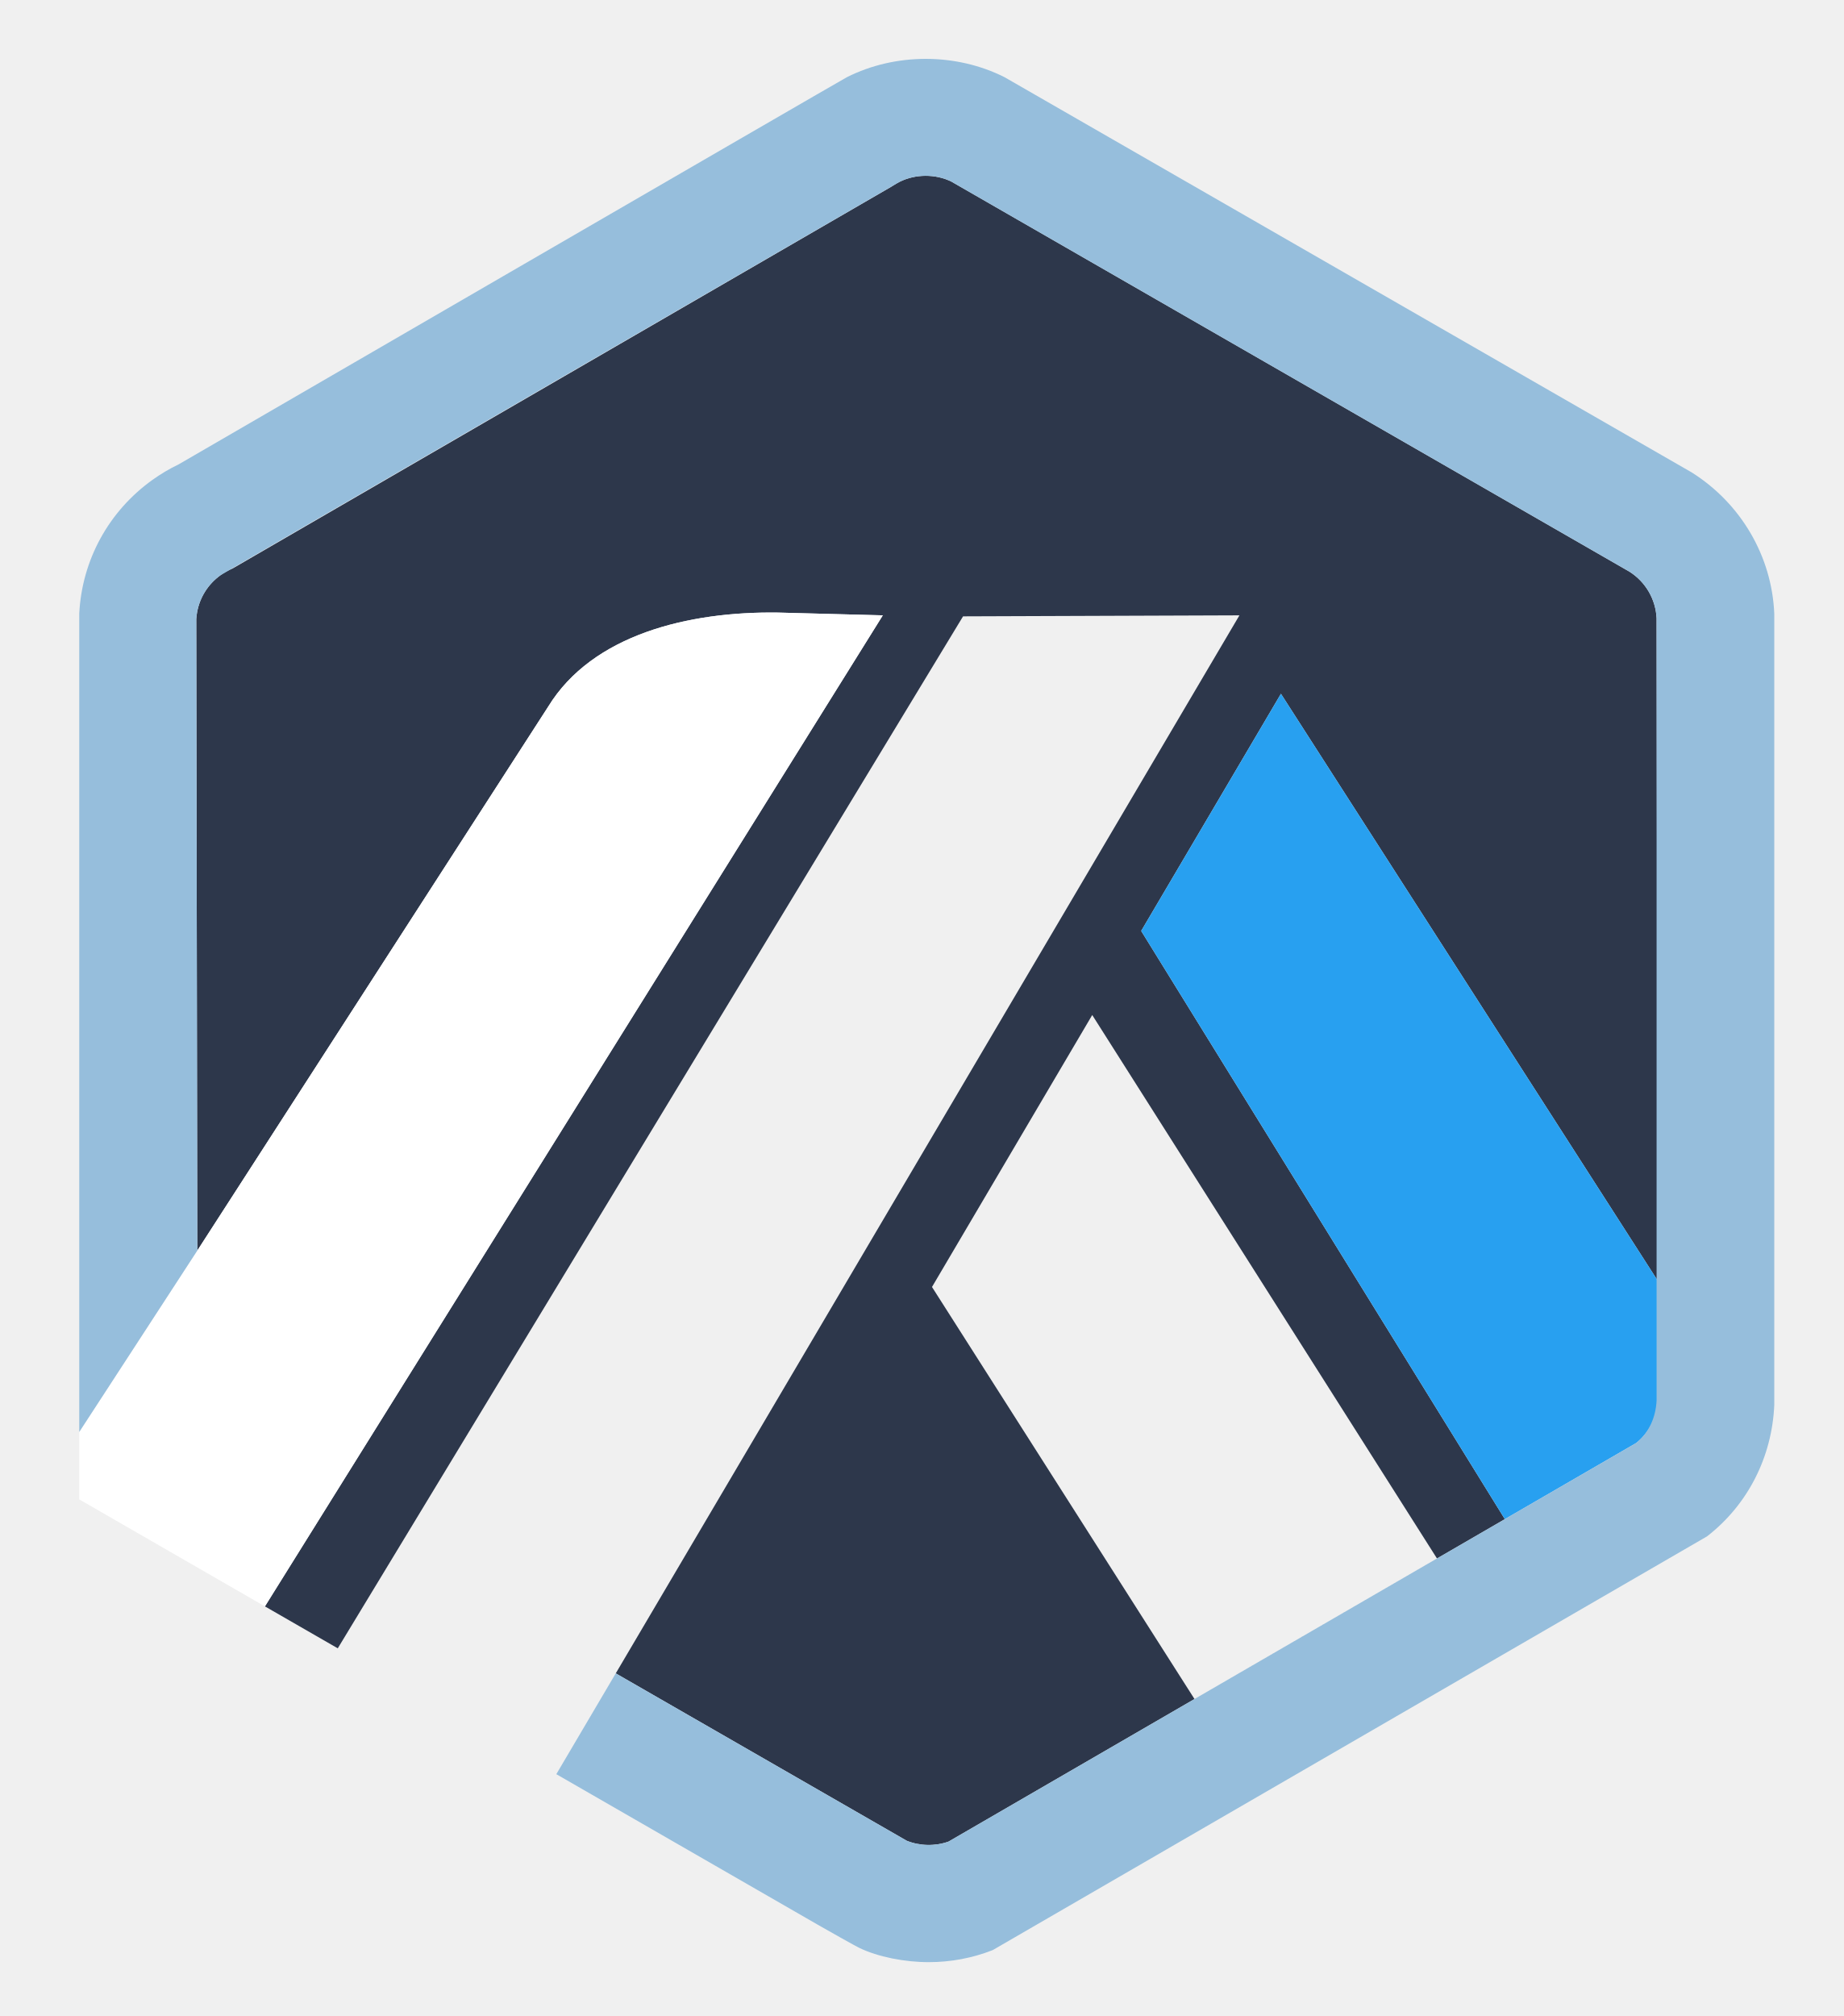
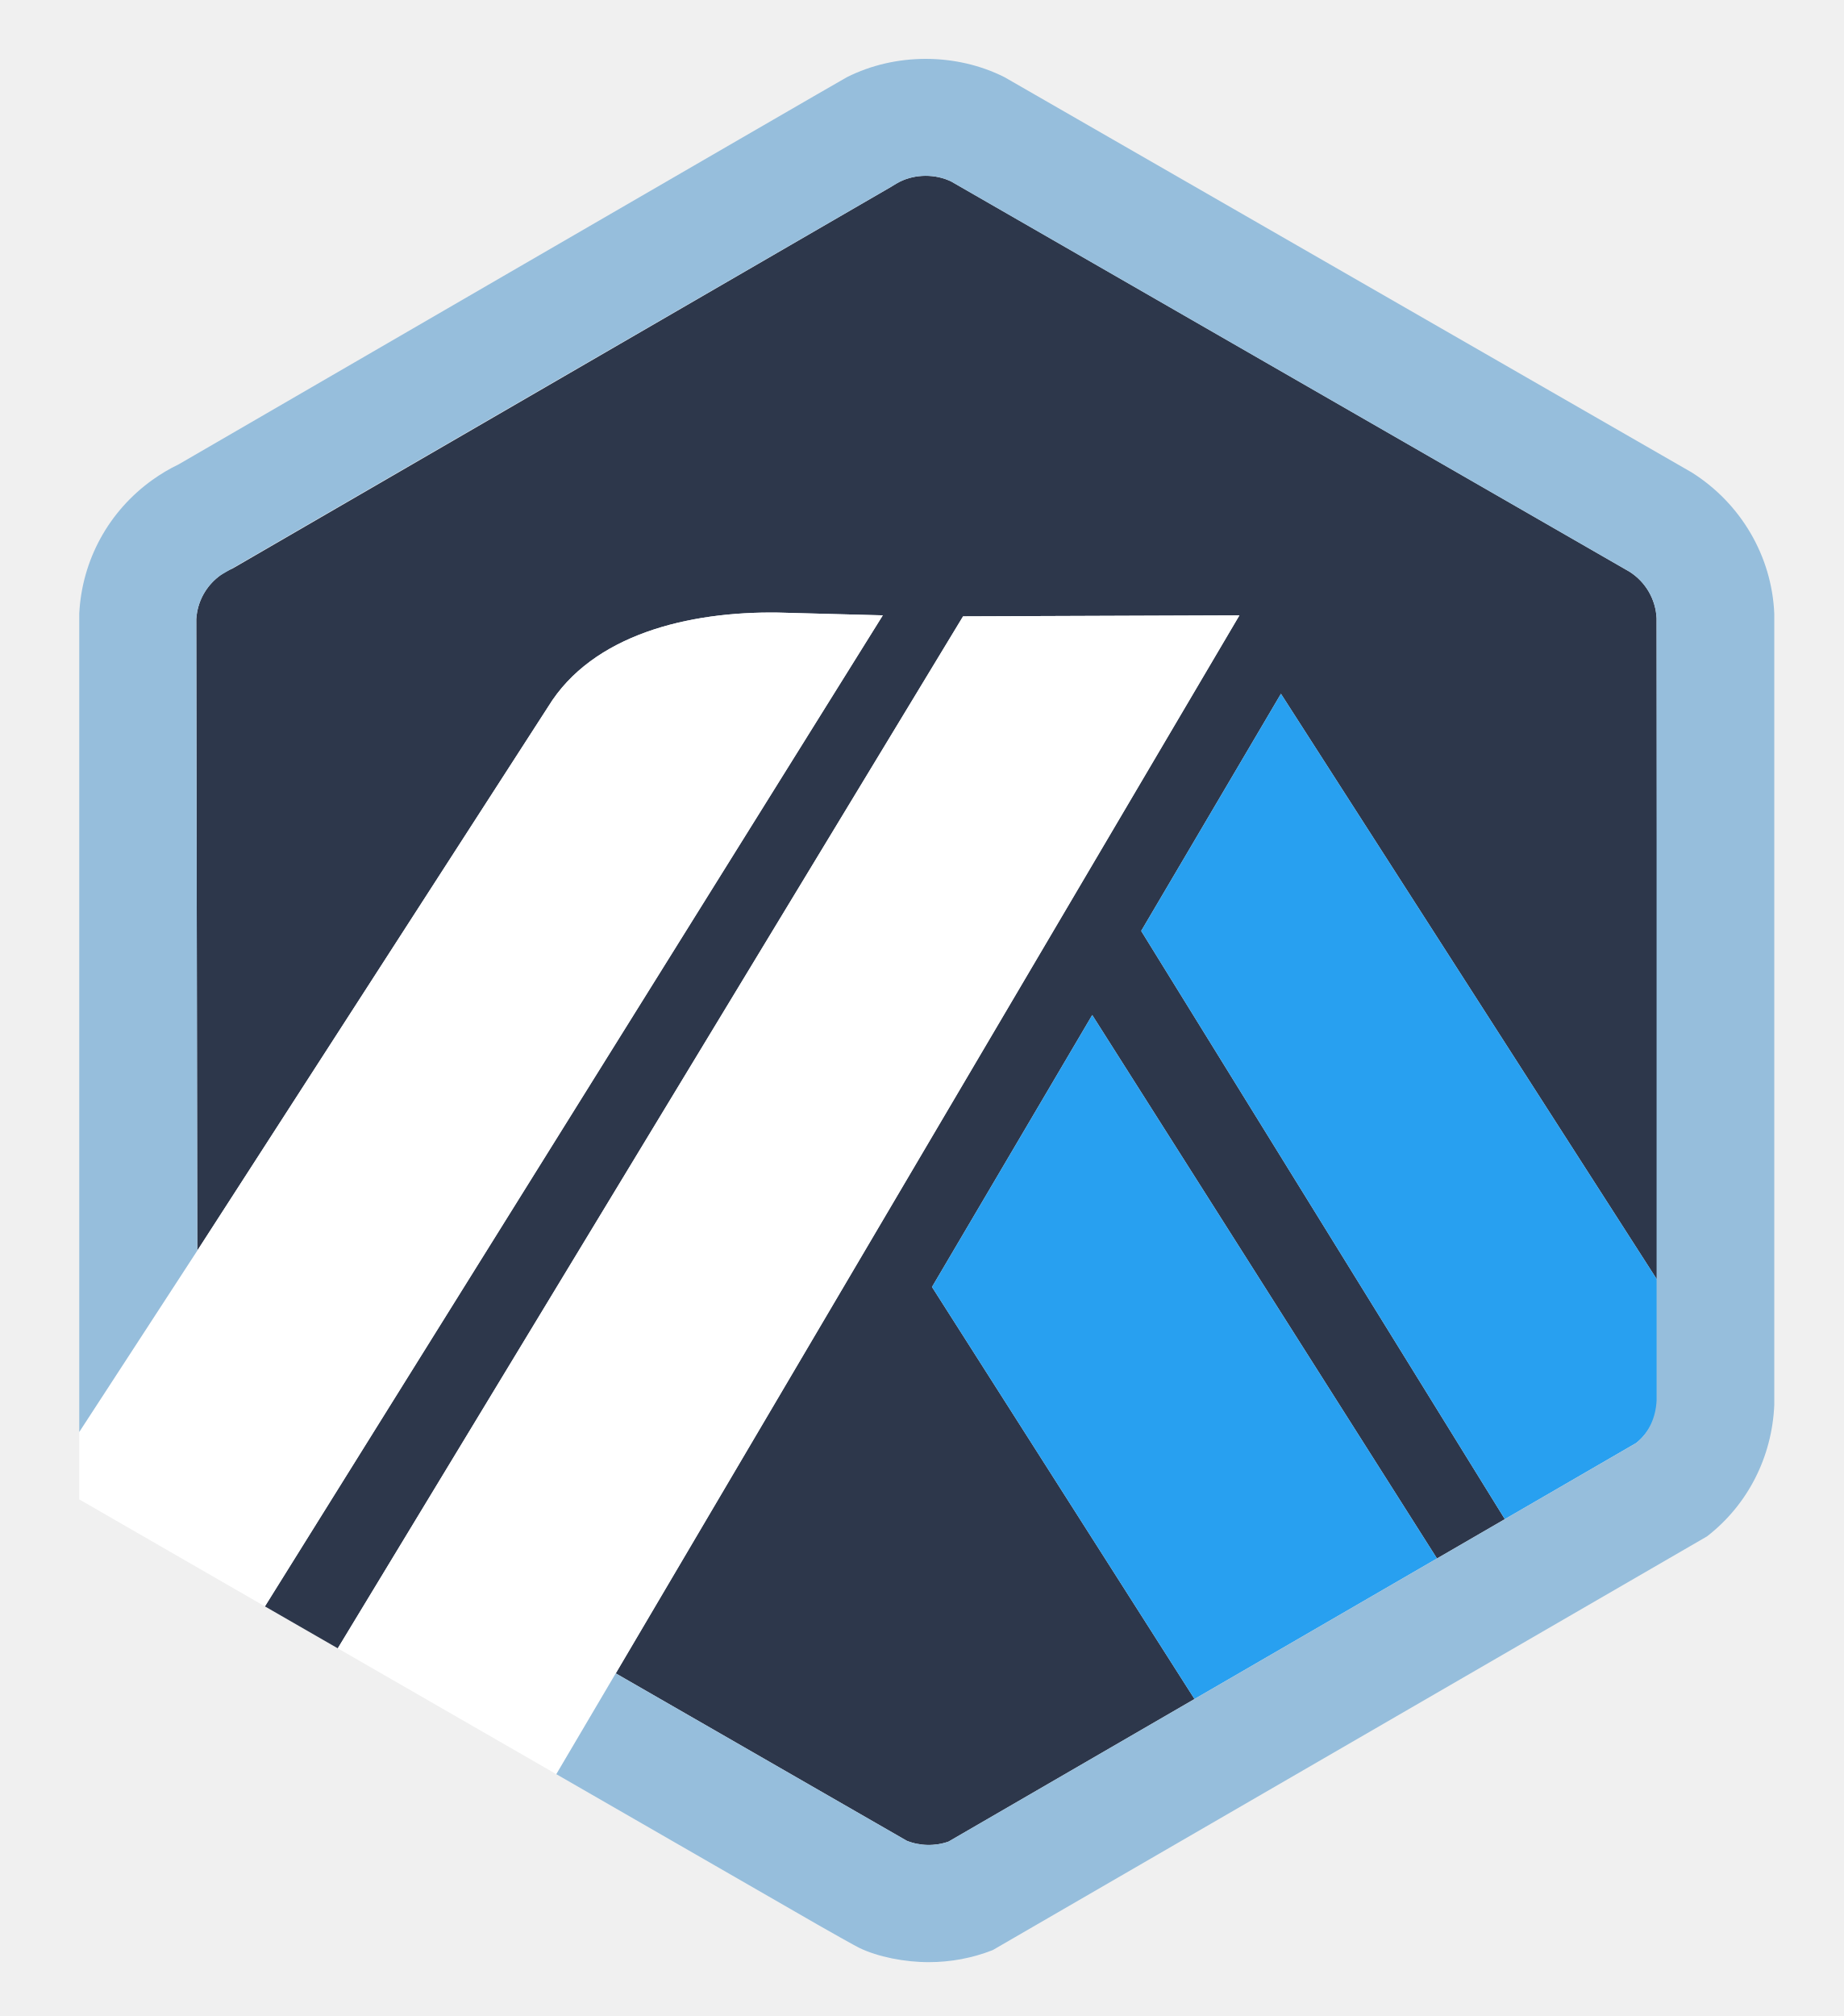
<svg xmlns="http://www.w3.org/2000/svg" version="1.1" x="0px" y="0px" width="470.287px" height="514.251px" viewBox="0 0 470.287 514.251" enable-background="new 0 0 470.287 514.251" xml:space="preserve">
  <g id="Background">
</g>
  <g id="Logos_and_symbols">
    <g id="SYMBOL_VER_3">
	</g>
    <g id="SYMBOL_VER_3_3_">
	</g>
    <g id="SYMBOL_VER_4">
	</g>
    <g id="SYMBOL_VER_4_1_">
      <g id="SYMBOL_VER_4_3_">
		</g>
    </g>
    <g id="SYMBOL_VER_5_1_">
	</g>
    <g id="off_2_1_">
	</g>
    <g id="VER_3_1_">
      <g id="SYMBOL_VER_2_1_">
		</g>
    </g>
    <g id="VER_3">
      <g id="SYMBOL_VER_2">
		</g>
    </g>
    <g id="off_2">
	</g>
    <g id="SYMBOL_VER_5">
	</g>
    <g id="SYMBOL_VER_1">
	</g>
    <g id="SYMBOL_VER_1_1_">
	</g>
    <g id="SYMBOL_VER_1-1_3_">
	</g>
    <g id="SYMBOL_VER_1-1_2_">
	</g>
    <g id="SYMBOL_VER_1-1">
	</g>
    <g id="SYMBOL_VER_1-1_1_">
      <g id="_x31_-3">
		</g>
      <g id="Symbol_-_Original_14_">
        <path fill="#2D374B" d="M291.134,237.469l35.654-60.5l96.103,149.684l0.046,28.727l-0.313-197.672     c-0.228-4.832-2.794-9.252-6.887-11.859L242.715,46.324c-4.045-1.99-9.18-1.967-13.22,0.063c-0.546,0.272-1.06,0.57-1.548,0.895     l-0.604,0.379L59.399,144.983l-0.651,0.296c-0.838,0.385-1.686,0.875-2.48,1.444c-3.185,2.283-5.299,5.66-5.983,9.448     c-0.103,0.574-0.179,1.158-0.214,1.749l0.264,161.083l89.515-138.745c11.271-18.397,35.825-24.323,58.62-24.001l26.753,0.706     L67.588,409.765l18.582,10.697L245.692,157.22l70.51-0.256L157.091,426.849l66.306,38.138l7.922,4.556     c3.351,1.362,7.302,1.431,10.681,0.21l175.453-101.678l-33.544,19.438L291.134,237.469z M304.736,433.395l-66.969-105.108     l40.881-69.371l87.952,138.628L304.736,433.395z" />
-         <base fill="#28A0F0" points="237.768,328.286 304.736,433.395 366.601,397.543 278.648,258.915    " />
+         <polygon fill="#28A0F0" points="237.768,328.286 304.736,433.395 366.601,397.543 278.648,258.915    " />
        <path fill="#28A0F0" d="M422.937,355.379l-0.046-28.727l-96.103-149.684l-35.654,60.5l92.774,150.043l33.544-19.438     c3.29-2.673,5.281-6.594,5.49-10.825L422.937,355.379z" />
        <path fill="#FFFFFF" d="M20.219,382.469l47.369,27.296l157.634-252.801l-26.753-0.706c-22.795-0.322-47.35,5.604-58.62,24.001     L50.334,319.004l-30.115,46.271V382.469z" />
-         <base fill="#FFFFFF" points="316.202,156.964 245.692,157.22 86.17,420.462 141.928,452.565 157.091,426.849    " />
+         <polygon fill="#FFFFFF" points="316.202,156.964 245.692,157.22 86.17,420.462 141.928,452.565 157.091,426.849    " />
        <path fill="#96BEDC" d="M452.65,156.601c-0.59-14.746-8.574-28.245-21.08-36.104L256.28,19.692     c-12.371-6.229-27.825-6.237-40.218-0.004c-1.465,0.739-170.465,98.752-170.465,98.752c-2.339,1.122-4.592,2.458-6.711,3.975     c-11.164,8.001-17.969,20.435-18.668,34.095v208.765l30.115-46.271L50.07,157.921c0.035-0.589,0.109-1.169,0.214-1.741     c0.681-3.79,2.797-7.171,5.983-9.456c0.795-0.569,172.682-100.064,173.228-100.337c4.04-2.029,9.175-2.053,13.22-0.063     l173.022,99.523c4.093,2.607,6.659,7.027,6.887,11.859v199.542c-0.209,4.231-1.882,8.152-5.172,10.825l-33.544,19.438     l-17.308,10.031l-61.864,35.852l-62.737,36.357c-3.379,1.221-7.33,1.152-10.681-0.21l-74.228-42.693l-15.163,25.717     l66.706,38.406c2.206,1.255,4.171,2.367,5.784,3.272c2.497,1.4,4.199,2.337,4.8,2.629c4.741,2.303,11.563,3.643,17.71,3.643     c5.636,0,11.132-1.035,16.332-3.072l182.225-105.531c10.459-8.104,16.612-20.325,17.166-33.564V156.601z" />
      </g>
      <g id="Symbol_-_Original_13_">
		</g>
      <g id="Symbol_-_Original_6_">
		</g>
      <g id="Symbol_-_Original_4_">
		</g>
      <g id="One_color_version_-_White_3_">
        <g id="Symbol_-_Original_15_">
			</g>
      </g>
      <g id="One_color_version_-_White">
        <g id="Symbol_-_Original">
			</g>
      </g>
      <g id="Symbol_-_Monochromatic_3_">
        <g id="_x33__7_">
			</g>
      </g>
      <g id="Symbol_-_Monochromatic">
        <g id="_x33__3_">
			</g>
      </g>
      <g id="_x33__2_">
		</g>
      <g id="_x33__1_">
		</g>
      <g id="_x33_">
		</g>
      <g id="Symbol_-_Original_10_">
		</g>
      <g id="Symbol_-_Original_1_">
		</g>
      <g id="Symbol_-_Original_2_">
		</g>
      <g id="_x34__1_">
		</g>
      <g id="Symbol_-_Monochromatic_2_">
        <g id="_x33__6_">
			</g>
      </g>
      <g id="One_color_version_-_White_2_">
        <g id="Symbol_-_Original_11_">
			</g>
      </g>
      <g id="Symbol_-_Original_5_">
        <g id="Symbol_-_Original_12_">
			</g>
      </g>
      <g id="One_color_version_-_White_1_">
        <g id="Symbol_-_Original_9_">
			</g>
      </g>
    </g>
    <g id="SYMBOL_VER_1_2_">
      <g id="SYMBOL_VER_2_4_">
		</g>
      <g id="SYMBOL_VER_2-1-1_1_">
		</g>
      <g id="SYMBOL_VER_2-2-1_1_">
		</g>
      <g id="SYMBOL_VER_2-3-1_4_">
		</g>
      <g id="New_Symbol_1_">
        <g id="SYMBOL_VER_2-3-1_3_">
			</g>
      </g>
      <g id="New_Symbol">
        <g id="SYMBOL_VER_2-3-1_1_">
			</g>
      </g>
    </g>
    <g id="SYMBOL_VER_2_2_">
	</g>
    <g id="SYMBOL_VER_4_2_">
	</g>
    <g id="SYMBOL_VER_3_2_">
	</g>
    <g id="SYMBOL_VER_3_1_">
	</g>
    <g id="SYMBOL_VER_1-1-1_1_">
	</g>
    <g id="SYMBOL_VER_1-1-1">
	</g>
    <g id="SYMBOL_VER_1-1-1_2_2_">
	</g>
    <g id="SYMBOL_VER_1-1-1_2">
	</g>
    <g id="SYMBOL_VER_1-1-1_2_1_">
	</g>
    <g id="Symbol_-_Original_7_">
	</g>
    <g id="Symbol_-_Original_8_">
	</g>
    <g id="SYMBOL_VER_2-1-1">
	</g>
    <g id="SYMBOL_VER_2-2-1">
	</g>
    <g id="SYMBOL_VER_2-3-1">
	</g>
    <g id="SYMBOL_VER_5-1_1_">
	</g>
    <g id="SYMBOL_VER_5-1">
	</g>
    <g id="SYMBOL_VER_5-2_1_">
	</g>
    <g id="SYMBOL_VER_5-2">
	</g>
    <g id="Symbol_-_Monochromatic_1_">
      <g id="_x33__4_">
		</g>
    </g>
  </g>
</svg>
